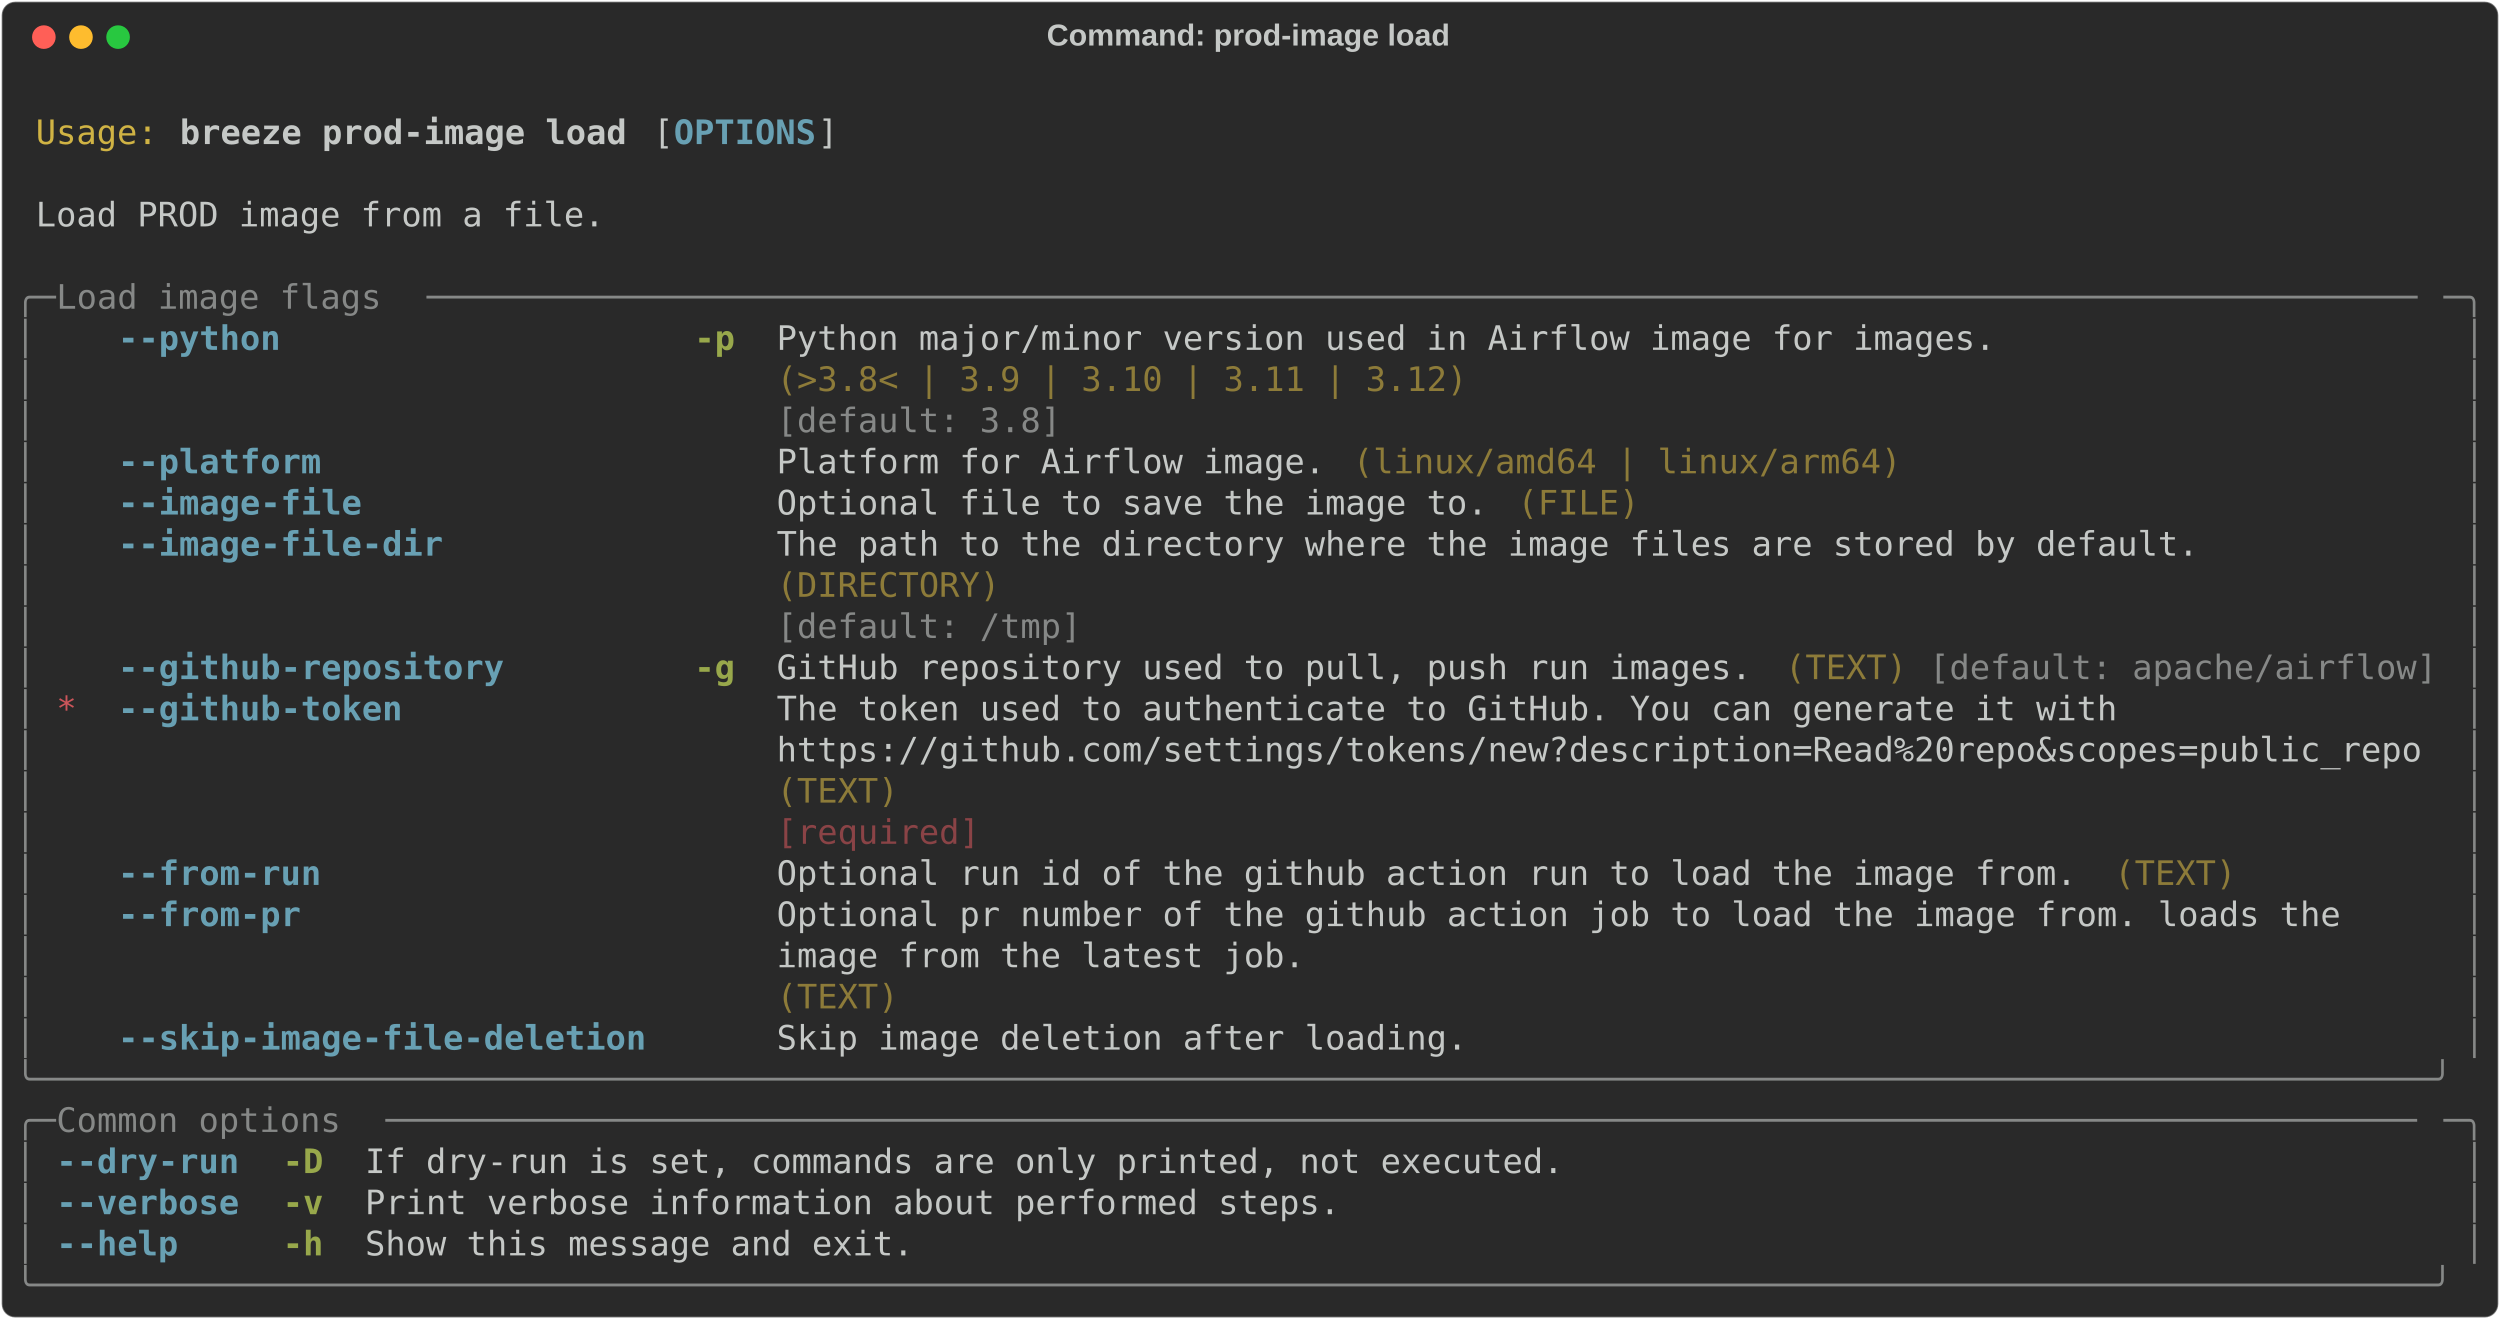
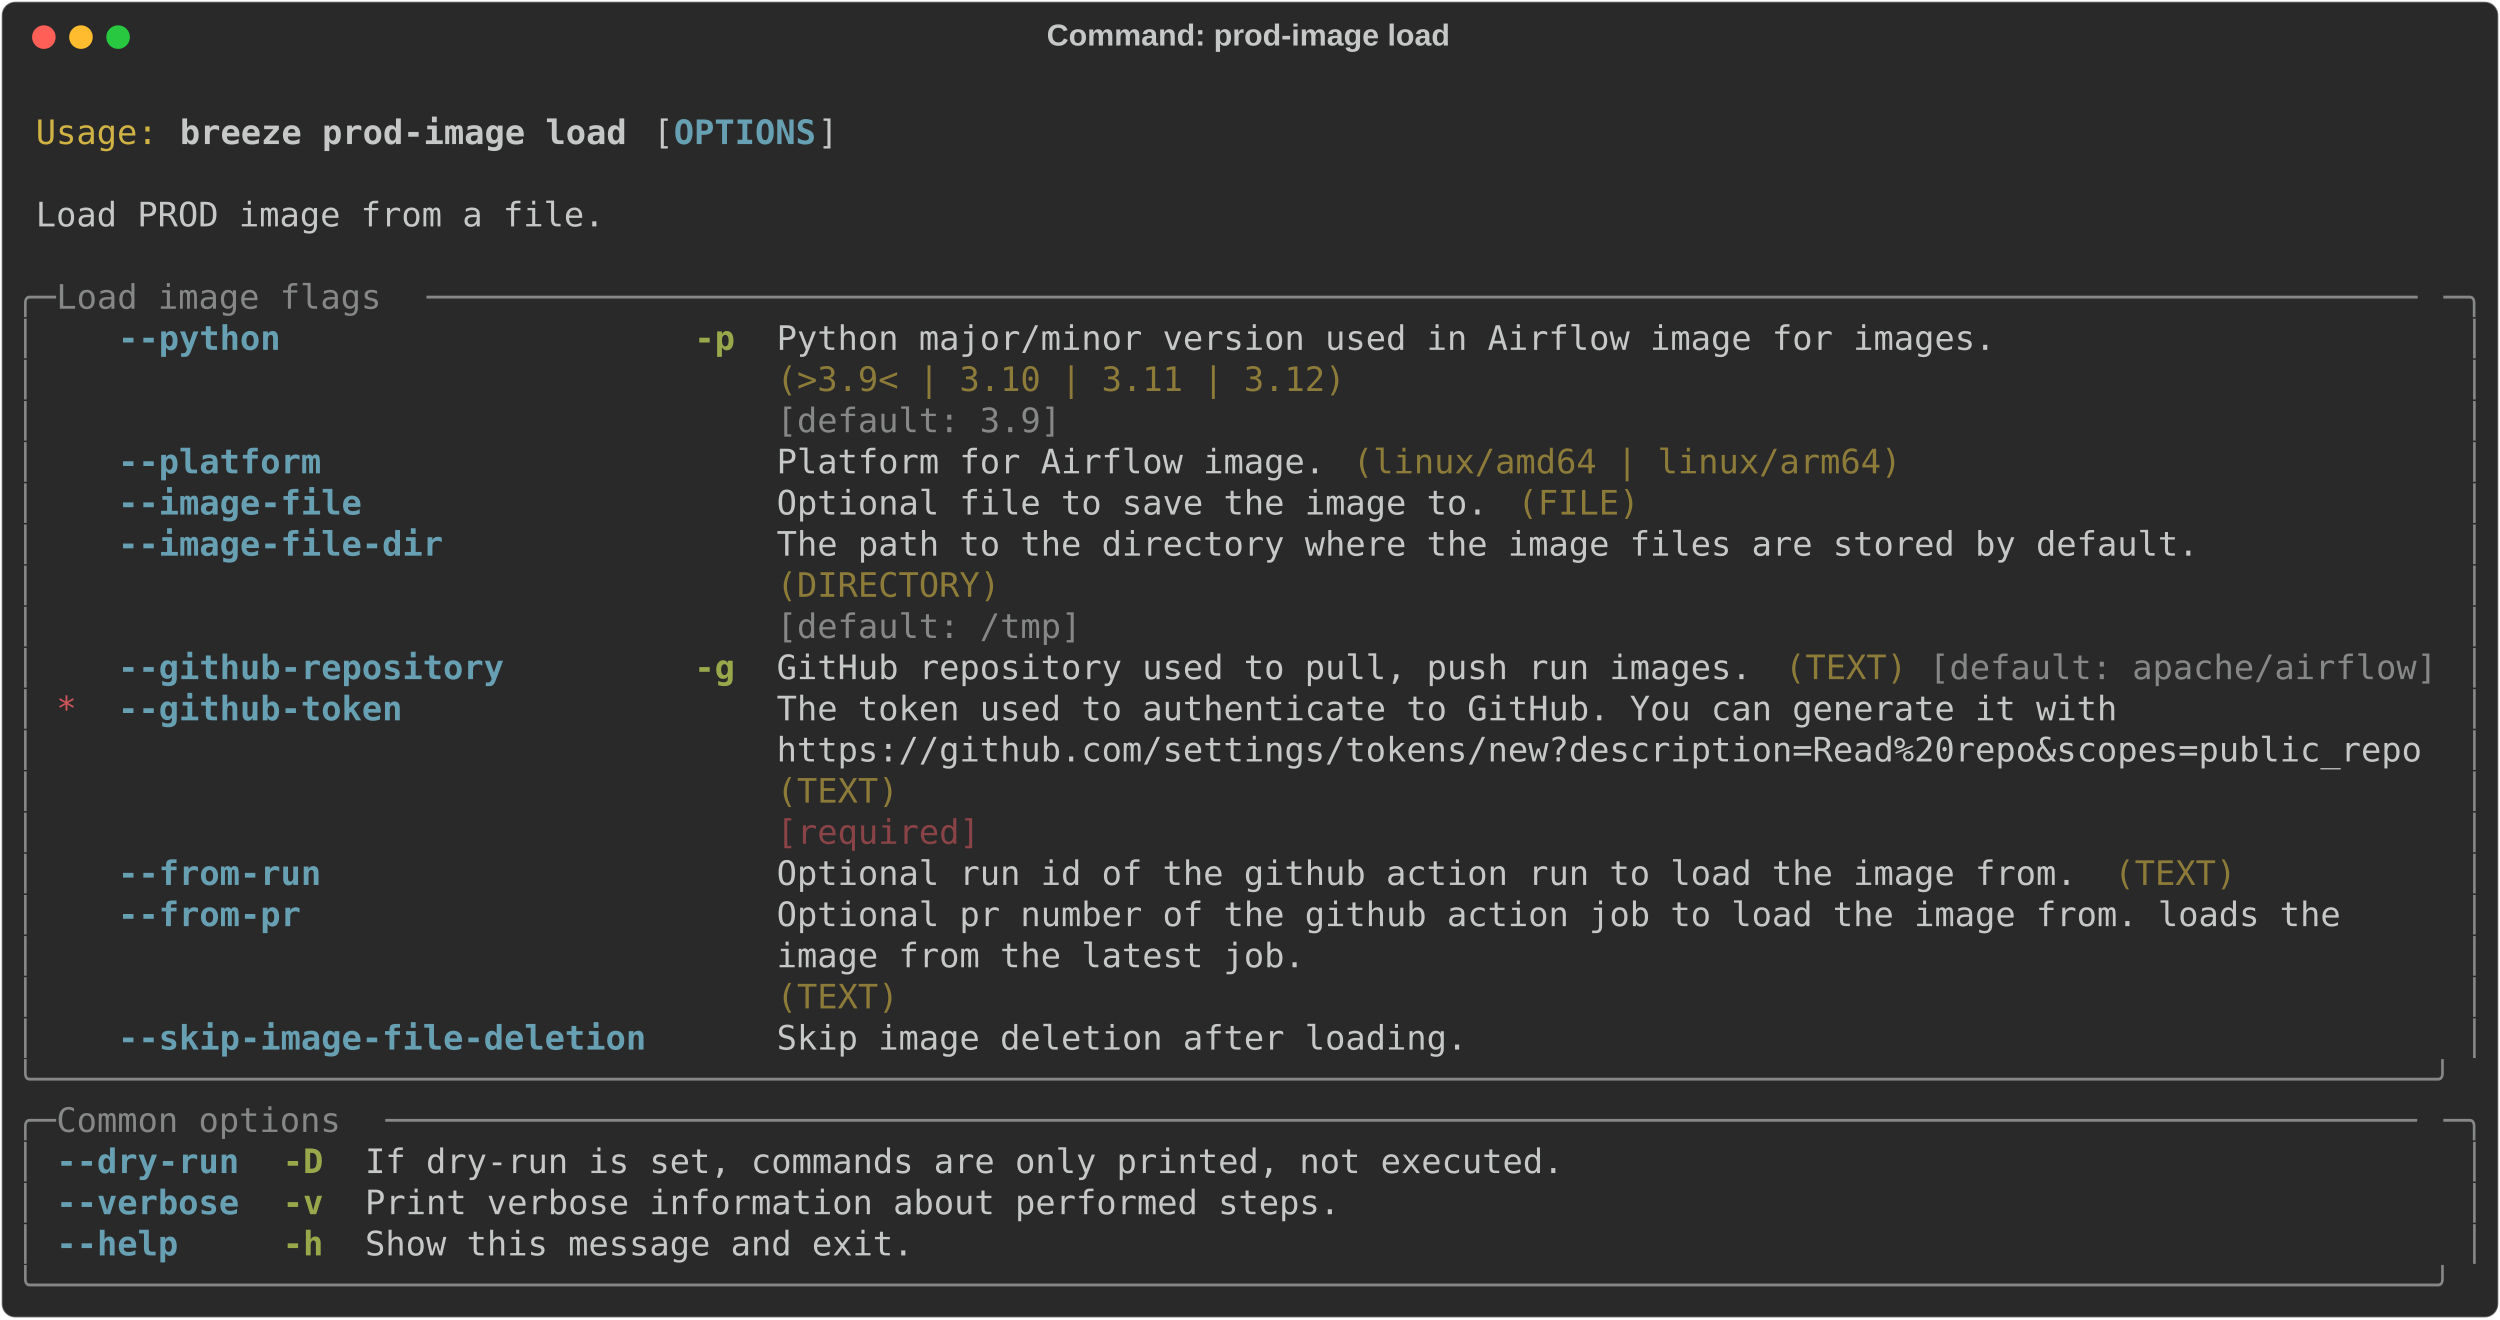
<svg xmlns="http://www.w3.org/2000/svg" class="rich-terminal" viewBox="0 0 1482 782.0">
  <style>

    @font-face {
        font-family: "Fira Code";
        src: local("FiraCode-Regular"),
                url("https://cdnjs.cloudflare.com/ajax/libs/firacode/6.2.0/woff2/FiraCode-Regular.woff2") format("woff2"),
                url("https://cdnjs.cloudflare.com/ajax/libs/firacode/6.2.0/woff/FiraCode-Regular.woff") format("woff");
        font-style: normal;
        font-weight: 400;
    }
    @font-face {
        font-family: "Fira Code";
        src: local("FiraCode-Bold"),
                url("https://cdnjs.cloudflare.com/ajax/libs/firacode/6.2.0/woff2/FiraCode-Bold.woff2") format("woff2"),
                url("https://cdnjs.cloudflare.com/ajax/libs/firacode/6.2.0/woff/FiraCode-Bold.woff") format("woff");
        font-style: bold;
        font-weight: 700;
    }

    .breeze-prod-image-load-matrix {
        font-family: Fira Code, monospace;
        font-size: 20px;
        line-height: 24.4px;
        font-variant-east-asian: full-width;
    }

    .breeze-prod-image-load-title {
        font-size: 18px;
        font-weight: bold;
        font-family: arial;
    }

    .breeze-prod-image-load-r1 { fill: #c5c8c6 }
.breeze-prod-image-load-r2 { fill: #d0b344 }
.breeze-prod-image-load-r3 { fill: #c5c8c6;font-weight: bold }
.breeze-prod-image-load-r4 { fill: #68a0b3;font-weight: bold }
.breeze-prod-image-load-r5 { fill: #868887 }
.breeze-prod-image-load-r6 { fill: #98a84b;font-weight: bold }
.breeze-prod-image-load-r7 { fill: #8d7b39 }
.breeze-prod-image-load-r8 { fill: #cc555a }
.breeze-prod-image-load-r9 { fill: #8a4346 }
    </style>
  <defs>
    <clipPath id="breeze-prod-image-load-clip-terminal">
      <rect x="0" y="0" width="1463.0" height="731.0" />
    </clipPath>
    <clipPath id="breeze-prod-image-load-line-0">
      <rect x="0" y="1.5" width="1464" height="24.65" />
    </clipPath>
    <clipPath id="breeze-prod-image-load-line-1">
      <rect x="0" y="25.9" width="1464" height="24.65" />
    </clipPath>
    <clipPath id="breeze-prod-image-load-line-2">
      <rect x="0" y="50.3" width="1464" height="24.65" />
    </clipPath>
    <clipPath id="breeze-prod-image-load-line-3">
      <rect x="0" y="74.7" width="1464" height="24.65" />
    </clipPath>
    <clipPath id="breeze-prod-image-load-line-4">
      <rect x="0" y="99.1" width="1464" height="24.65" />
    </clipPath>
    <clipPath id="breeze-prod-image-load-line-5">
      <rect x="0" y="123.5" width="1464" height="24.65" />
    </clipPath>
    <clipPath id="breeze-prod-image-load-line-6">
      <rect x="0" y="147.9" width="1464" height="24.65" />
    </clipPath>
    <clipPath id="breeze-prod-image-load-line-7">
      <rect x="0" y="172.3" width="1464" height="24.65" />
    </clipPath>
    <clipPath id="breeze-prod-image-load-line-8">
      <rect x="0" y="196.7" width="1464" height="24.65" />
    </clipPath>
    <clipPath id="breeze-prod-image-load-line-9">
      <rect x="0" y="221.1" width="1464" height="24.65" />
    </clipPath>
    <clipPath id="breeze-prod-image-load-line-10">
      <rect x="0" y="245.5" width="1464" height="24.65" />
    </clipPath>
    <clipPath id="breeze-prod-image-load-line-11">
      <rect x="0" y="269.9" width="1464" height="24.65" />
    </clipPath>
    <clipPath id="breeze-prod-image-load-line-12">
      <rect x="0" y="294.3" width="1464" height="24.65" />
    </clipPath>
    <clipPath id="breeze-prod-image-load-line-13">
      <rect x="0" y="318.7" width="1464" height="24.65" />
    </clipPath>
    <clipPath id="breeze-prod-image-load-line-14">
      <rect x="0" y="343.1" width="1464" height="24.65" />
    </clipPath>
    <clipPath id="breeze-prod-image-load-line-15">
      <rect x="0" y="367.5" width="1464" height="24.65" />
    </clipPath>
    <clipPath id="breeze-prod-image-load-line-16">
      <rect x="0" y="391.9" width="1464" height="24.65" />
    </clipPath>
    <clipPath id="breeze-prod-image-load-line-17">
      <rect x="0" y="416.3" width="1464" height="24.65" />
    </clipPath>
    <clipPath id="breeze-prod-image-load-line-18">
      <rect x="0" y="440.7" width="1464" height="24.65" />
    </clipPath>
    <clipPath id="breeze-prod-image-load-line-19">
      <rect x="0" y="465.1" width="1464" height="24.65" />
    </clipPath>
    <clipPath id="breeze-prod-image-load-line-20">
      <rect x="0" y="489.5" width="1464" height="24.65" />
    </clipPath>
    <clipPath id="breeze-prod-image-load-line-21">
      <rect x="0" y="513.9" width="1464" height="24.65" />
    </clipPath>
    <clipPath id="breeze-prod-image-load-line-22">
      <rect x="0" y="538.3" width="1464" height="24.65" />
    </clipPath>
    <clipPath id="breeze-prod-image-load-line-23">
      <rect x="0" y="562.7" width="1464" height="24.65" />
    </clipPath>
    <clipPath id="breeze-prod-image-load-line-24">
      <rect x="0" y="587.1" width="1464" height="24.65" />
    </clipPath>
    <clipPath id="breeze-prod-image-load-line-25">
      <rect x="0" y="611.5" width="1464" height="24.65" />
    </clipPath>
    <clipPath id="breeze-prod-image-load-line-26">
      <rect x="0" y="635.9" width="1464" height="24.65" />
    </clipPath>
    <clipPath id="breeze-prod-image-load-line-27">
      <rect x="0" y="660.3" width="1464" height="24.65" />
    </clipPath>
    <clipPath id="breeze-prod-image-load-line-28">
      <rect x="0" y="684.7" width="1464" height="24.65" />
    </clipPath>
  </defs>
  <rect fill="#292929" stroke="rgba(255,255,255,0.35)" stroke-width="1" x="1" y="1" width="1480" height="780" rx="8" />
  <text class="breeze-prod-image-load-title" fill="#c5c8c6" text-anchor="middle" x="740" y="27">Command: prod-image load</text>
  <g transform="translate(26,22)">
    <circle cx="0" cy="0" r="7" fill="#ff5f57" />
    <circle cx="22" cy="0" r="7" fill="#febc2e" />
    <circle cx="44" cy="0" r="7" fill="#28c840" />
  </g>
  <g transform="translate(9, 41)" clip-path="url(#breeze-prod-image-load-clip-terminal)">
    <g class="breeze-prod-image-load-matrix">
      <text class="breeze-prod-image-load-r1" x="1464" y="20" textLength="12.2" clip-path="url(#breeze-prod-image-load-line-0)">
</text>
      <text class="breeze-prod-image-load-r2" x="12.2" y="44.4" textLength="73.2" clip-path="url(#breeze-prod-image-load-line-1)">Usage:</text>
      <text class="breeze-prod-image-load-r3" x="97.6" y="44.4" textLength="268.4" clip-path="url(#breeze-prod-image-load-line-1)">breeze prod-image load</text>
      <text class="breeze-prod-image-load-r1" x="378.2" y="44.4" textLength="12.2" clip-path="url(#breeze-prod-image-load-line-1)">[</text>
      <text class="breeze-prod-image-load-r4" x="390.4" y="44.4" textLength="85.4" clip-path="url(#breeze-prod-image-load-line-1)">OPTIONS</text>
      <text class="breeze-prod-image-load-r1" x="475.8" y="44.4" textLength="12.2" clip-path="url(#breeze-prod-image-load-line-1)">]</text>
      <text class="breeze-prod-image-load-r1" x="1464" y="44.4" textLength="12.2" clip-path="url(#breeze-prod-image-load-line-1)">
</text>
      <text class="breeze-prod-image-load-r1" x="1464" y="68.8" textLength="12.2" clip-path="url(#breeze-prod-image-load-line-2)">
</text>
      <text class="breeze-prod-image-load-r1" x="12.2" y="93.2" textLength="341.6" clip-path="url(#breeze-prod-image-load-line-3)">Load PROD image from a file.</text>
      <text class="breeze-prod-image-load-r1" x="1464" y="93.2" textLength="12.2" clip-path="url(#breeze-prod-image-load-line-3)">
</text>
      <text class="breeze-prod-image-load-r1" x="1464" y="117.6" textLength="12.2" clip-path="url(#breeze-prod-image-load-line-4)">
</text>
      <text class="breeze-prod-image-load-r5" x="0" y="142" textLength="24.4" clip-path="url(#breeze-prod-image-load-line-5)">╭─</text>
      <text class="breeze-prod-image-load-r5" x="24.4" y="142" textLength="219.6" clip-path="url(#breeze-prod-image-load-line-5)"> Load image flags </text>
      <text class="breeze-prod-image-load-r5" x="244" y="142" textLength="1195.6" clip-path="url(#breeze-prod-image-load-line-5)">──────────────────────────────────────────────────────────────────────────────────────────────────</text>
      <text class="breeze-prod-image-load-r5" x="1439.6" y="142" textLength="24.4" clip-path="url(#breeze-prod-image-load-line-5)">─╮</text>
      <text class="breeze-prod-image-load-r1" x="1464" y="142" textLength="12.2" clip-path="url(#breeze-prod-image-load-line-5)">
</text>
      <text class="breeze-prod-image-load-r5" x="0" y="166.4" textLength="12.2" clip-path="url(#breeze-prod-image-load-line-6)">│</text>
      <text class="breeze-prod-image-load-r4" x="61" y="166.4" textLength="97.6" clip-path="url(#breeze-prod-image-load-line-6)">--python</text>
      <text class="breeze-prod-image-load-r6" x="402.6" y="166.4" textLength="24.4" clip-path="url(#breeze-prod-image-load-line-6)">-p</text>
      <text class="breeze-prod-image-load-r1" x="451.4" y="166.4" textLength="732" clip-path="url(#breeze-prod-image-load-line-6)">Python major/minor version used in Airflow image for images.</text>
      <text class="breeze-prod-image-load-r5" x="1451.8" y="166.4" textLength="12.2" clip-path="url(#breeze-prod-image-load-line-6)">│</text>
      <text class="breeze-prod-image-load-r1" x="1464" y="166.4" textLength="12.2" clip-path="url(#breeze-prod-image-load-line-6)">
</text>
      <text class="breeze-prod-image-load-r5" x="0" y="190.8" textLength="12.2" clip-path="url(#breeze-prod-image-load-line-7)">│</text>
-       <text class="breeze-prod-image-load-r7" x="451.4" y="190.8" textLength="732" clip-path="url(#breeze-prod-image-load-line-7)">(&gt;3.8&lt; | 3.9 | 3.10 | 3.11 | 3.12)                          </text>
+       <text class="breeze-prod-image-load-r7" x="451.4" y="190.8" textLength="732" clip-path="url(#breeze-prod-image-load-line-7)">(&gt;3.9&lt; | 3.10 | 3.11 | 3.12)                                </text>
      <text class="breeze-prod-image-load-r5" x="1451.8" y="190.8" textLength="12.2" clip-path="url(#breeze-prod-image-load-line-7)">│</text>
      <text class="breeze-prod-image-load-r1" x="1464" y="190.8" textLength="12.2" clip-path="url(#breeze-prod-image-load-line-7)">
</text>
      <text class="breeze-prod-image-load-r5" x="0" y="215.2" textLength="12.2" clip-path="url(#breeze-prod-image-load-line-8)">│</text>
-       <text class="breeze-prod-image-load-r5" x="451.4" y="215.2" textLength="732" clip-path="url(#breeze-prod-image-load-line-8)">[default: 3.8]                                              </text>
+       <text class="breeze-prod-image-load-r5" x="451.4" y="215.2" textLength="732" clip-path="url(#breeze-prod-image-load-line-8)">[default: 3.9]                                              </text>
      <text class="breeze-prod-image-load-r5" x="1451.8" y="215.2" textLength="12.2" clip-path="url(#breeze-prod-image-load-line-8)">│</text>
      <text class="breeze-prod-image-load-r1" x="1464" y="215.2" textLength="12.2" clip-path="url(#breeze-prod-image-load-line-8)">
</text>
      <text class="breeze-prod-image-load-r5" x="0" y="239.6" textLength="12.2" clip-path="url(#breeze-prod-image-load-line-9)">│</text>
      <text class="breeze-prod-image-load-r4" x="61" y="239.6" textLength="122" clip-path="url(#breeze-prod-image-load-line-9)">--platform</text>
      <text class="breeze-prod-image-load-r1" x="451.4" y="239.6" textLength="329.4" clip-path="url(#breeze-prod-image-load-line-9)">Platform for Airflow image.</text>
      <text class="breeze-prod-image-load-r7" x="793" y="239.6" textLength="329.4" clip-path="url(#breeze-prod-image-load-line-9)">(linux/amd64 | linux/arm64)</text>
      <text class="breeze-prod-image-load-r5" x="1451.8" y="239.6" textLength="12.2" clip-path="url(#breeze-prod-image-load-line-9)">│</text>
      <text class="breeze-prod-image-load-r1" x="1464" y="239.6" textLength="12.2" clip-path="url(#breeze-prod-image-load-line-9)">
</text>
      <text class="breeze-prod-image-load-r5" x="0" y="264" textLength="12.2" clip-path="url(#breeze-prod-image-load-line-10)">│</text>
      <text class="breeze-prod-image-load-r4" x="61" y="264" textLength="146.4" clip-path="url(#breeze-prod-image-load-line-10)">--image-file</text>
      <text class="breeze-prod-image-load-r1" x="451.4" y="264" textLength="427" clip-path="url(#breeze-prod-image-load-line-10)">Optional file to save the image to.</text>
      <text class="breeze-prod-image-load-r7" x="890.6" y="264" textLength="73.2" clip-path="url(#breeze-prod-image-load-line-10)">(FILE)</text>
      <text class="breeze-prod-image-load-r5" x="1451.8" y="264" textLength="12.2" clip-path="url(#breeze-prod-image-load-line-10)">│</text>
      <text class="breeze-prod-image-load-r1" x="1464" y="264" textLength="12.2" clip-path="url(#breeze-prod-image-load-line-10)">
</text>
      <text class="breeze-prod-image-load-r5" x="0" y="288.4" textLength="12.2" clip-path="url(#breeze-prod-image-load-line-11)">│</text>
      <text class="breeze-prod-image-load-r4" x="61" y="288.4" textLength="195.2" clip-path="url(#breeze-prod-image-load-line-11)">--image-file-dir</text>
      <text class="breeze-prod-image-load-r1" x="451.4" y="288.4" textLength="854" clip-path="url(#breeze-prod-image-load-line-11)">The path to the directory where the image files are stored by default.</text>
      <text class="breeze-prod-image-load-r5" x="1451.8" y="288.4" textLength="12.2" clip-path="url(#breeze-prod-image-load-line-11)">│</text>
      <text class="breeze-prod-image-load-r1" x="1464" y="288.4" textLength="12.2" clip-path="url(#breeze-prod-image-load-line-11)">
</text>
      <text class="breeze-prod-image-load-r5" x="0" y="312.8" textLength="12.2" clip-path="url(#breeze-prod-image-load-line-12)">│</text>
      <text class="breeze-prod-image-load-r7" x="451.4" y="312.8" textLength="854" clip-path="url(#breeze-prod-image-load-line-12)">(DIRECTORY)                                                           </text>
      <text class="breeze-prod-image-load-r5" x="1451.8" y="312.8" textLength="12.2" clip-path="url(#breeze-prod-image-load-line-12)">│</text>
      <text class="breeze-prod-image-load-r1" x="1464" y="312.8" textLength="12.2" clip-path="url(#breeze-prod-image-load-line-12)">
</text>
      <text class="breeze-prod-image-load-r5" x="0" y="337.2" textLength="12.2" clip-path="url(#breeze-prod-image-load-line-13)">│</text>
      <text class="breeze-prod-image-load-r5" x="451.4" y="337.2" textLength="854" clip-path="url(#breeze-prod-image-load-line-13)">[default: /tmp]                                                       </text>
      <text class="breeze-prod-image-load-r5" x="1451.8" y="337.2" textLength="12.2" clip-path="url(#breeze-prod-image-load-line-13)">│</text>
      <text class="breeze-prod-image-load-r1" x="1464" y="337.2" textLength="12.2" clip-path="url(#breeze-prod-image-load-line-13)">
</text>
      <text class="breeze-prod-image-load-r5" x="0" y="361.6" textLength="12.2" clip-path="url(#breeze-prod-image-load-line-14)">│</text>
      <text class="breeze-prod-image-load-r4" x="61" y="361.6" textLength="231.8" clip-path="url(#breeze-prod-image-load-line-14)">--github-repository</text>
      <text class="breeze-prod-image-load-r6" x="402.6" y="361.6" textLength="24.4" clip-path="url(#breeze-prod-image-load-line-14)">-g</text>
      <text class="breeze-prod-image-load-r1" x="451.4" y="361.6" textLength="585.6" clip-path="url(#breeze-prod-image-load-line-14)">GitHub repository used to pull, push run images.</text>
      <text class="breeze-prod-image-load-r7" x="1049.2" y="361.6" textLength="73.2" clip-path="url(#breeze-prod-image-load-line-14)">(TEXT)</text>
      <text class="breeze-prod-image-load-r5" x="1134.6" y="361.6" textLength="305" clip-path="url(#breeze-prod-image-load-line-14)">[default: apache/airflow]</text>
      <text class="breeze-prod-image-load-r5" x="1451.8" y="361.6" textLength="12.2" clip-path="url(#breeze-prod-image-load-line-14)">│</text>
      <text class="breeze-prod-image-load-r1" x="1464" y="361.6" textLength="12.2" clip-path="url(#breeze-prod-image-load-line-14)">
</text>
      <text class="breeze-prod-image-load-r5" x="0" y="386" textLength="12.2" clip-path="url(#breeze-prod-image-load-line-15)">│</text>
      <text class="breeze-prod-image-load-r8" x="24.4" y="386" textLength="12.2" clip-path="url(#breeze-prod-image-load-line-15)">*</text>
      <text class="breeze-prod-image-load-r4" x="61" y="386" textLength="170.8" clip-path="url(#breeze-prod-image-load-line-15)">--github-token</text>
      <text class="breeze-prod-image-load-r1" x="451.4" y="386" textLength="988.2" clip-path="url(#breeze-prod-image-load-line-15)">The token used to authenticate to GitHub. You can generate it with               </text>
      <text class="breeze-prod-image-load-r5" x="1451.8" y="386" textLength="12.2" clip-path="url(#breeze-prod-image-load-line-15)">│</text>
      <text class="breeze-prod-image-load-r1" x="1464" y="386" textLength="12.2" clip-path="url(#breeze-prod-image-load-line-15)">
</text>
      <text class="breeze-prod-image-load-r5" x="0" y="410.4" textLength="12.2" clip-path="url(#breeze-prod-image-load-line-16)">│</text>
      <text class="breeze-prod-image-load-r1" x="451.4" y="410.4" textLength="988.2" clip-path="url(#breeze-prod-image-load-line-16)">https://github.com/settings/tokens/new?description=Read%20repo&amp;scopes=public_repo</text>
      <text class="breeze-prod-image-load-r5" x="1451.8" y="410.4" textLength="12.2" clip-path="url(#breeze-prod-image-load-line-16)">│</text>
      <text class="breeze-prod-image-load-r1" x="1464" y="410.4" textLength="12.2" clip-path="url(#breeze-prod-image-load-line-16)">
</text>
      <text class="breeze-prod-image-load-r5" x="0" y="434.8" textLength="12.2" clip-path="url(#breeze-prod-image-load-line-17)">│</text>
      <text class="breeze-prod-image-load-r7" x="451.4" y="434.8" textLength="988.2" clip-path="url(#breeze-prod-image-load-line-17)">(TEXT)                                                                           </text>
      <text class="breeze-prod-image-load-r5" x="1451.8" y="434.8" textLength="12.2" clip-path="url(#breeze-prod-image-load-line-17)">│</text>
      <text class="breeze-prod-image-load-r1" x="1464" y="434.8" textLength="12.2" clip-path="url(#breeze-prod-image-load-line-17)">
</text>
      <text class="breeze-prod-image-load-r5" x="0" y="459.2" textLength="12.2" clip-path="url(#breeze-prod-image-load-line-18)">│</text>
      <text class="breeze-prod-image-load-r9" x="451.4" y="459.2" textLength="988.2" clip-path="url(#breeze-prod-image-load-line-18)">[required]                                                                       </text>
      <text class="breeze-prod-image-load-r5" x="1451.8" y="459.2" textLength="12.2" clip-path="url(#breeze-prod-image-load-line-18)">│</text>
      <text class="breeze-prod-image-load-r1" x="1464" y="459.2" textLength="12.2" clip-path="url(#breeze-prod-image-load-line-18)">
</text>
      <text class="breeze-prod-image-load-r5" x="0" y="483.6" textLength="12.2" clip-path="url(#breeze-prod-image-load-line-19)">│</text>
      <text class="breeze-prod-image-load-r4" x="61" y="483.6" textLength="122" clip-path="url(#breeze-prod-image-load-line-19)">--from-run</text>
      <text class="breeze-prod-image-load-r1" x="451.4" y="483.6" textLength="780.8" clip-path="url(#breeze-prod-image-load-line-19)">Optional run id of the github action run to load the image from.</text>
      <text class="breeze-prod-image-load-r7" x="1244.4" y="483.6" textLength="73.2" clip-path="url(#breeze-prod-image-load-line-19)">(TEXT)</text>
      <text class="breeze-prod-image-load-r5" x="1451.8" y="483.6" textLength="12.2" clip-path="url(#breeze-prod-image-load-line-19)">│</text>
      <text class="breeze-prod-image-load-r1" x="1464" y="483.6" textLength="12.2" clip-path="url(#breeze-prod-image-load-line-19)">
</text>
      <text class="breeze-prod-image-load-r5" x="0" y="508" textLength="12.2" clip-path="url(#breeze-prod-image-load-line-20)">│</text>
      <text class="breeze-prod-image-load-r4" x="61" y="508" textLength="109.8" clip-path="url(#breeze-prod-image-load-line-20)">--from-pr</text>
      <text class="breeze-prod-image-load-r1" x="451.4" y="508" textLength="988.2" clip-path="url(#breeze-prod-image-load-line-20)">Optional pr number of the github action job to load the image from. loads the    </text>
      <text class="breeze-prod-image-load-r5" x="1451.8" y="508" textLength="12.2" clip-path="url(#breeze-prod-image-load-line-20)">│</text>
      <text class="breeze-prod-image-load-r1" x="1464" y="508" textLength="12.2" clip-path="url(#breeze-prod-image-load-line-20)">
</text>
      <text class="breeze-prod-image-load-r5" x="0" y="532.4" textLength="12.2" clip-path="url(#breeze-prod-image-load-line-21)">│</text>
      <text class="breeze-prod-image-load-r1" x="451.4" y="532.4" textLength="988.2" clip-path="url(#breeze-prod-image-load-line-21)">image from the latest job.                                                       </text>
      <text class="breeze-prod-image-load-r5" x="1451.8" y="532.4" textLength="12.2" clip-path="url(#breeze-prod-image-load-line-21)">│</text>
      <text class="breeze-prod-image-load-r1" x="1464" y="532.4" textLength="12.2" clip-path="url(#breeze-prod-image-load-line-21)">
</text>
      <text class="breeze-prod-image-load-r5" x="0" y="556.8" textLength="12.2" clip-path="url(#breeze-prod-image-load-line-22)">│</text>
      <text class="breeze-prod-image-load-r7" x="451.4" y="556.8" textLength="988.2" clip-path="url(#breeze-prod-image-load-line-22)">(TEXT)                                                                           </text>
      <text class="breeze-prod-image-load-r5" x="1451.8" y="556.8" textLength="12.2" clip-path="url(#breeze-prod-image-load-line-22)">│</text>
      <text class="breeze-prod-image-load-r1" x="1464" y="556.8" textLength="12.2" clip-path="url(#breeze-prod-image-load-line-22)">
</text>
      <text class="breeze-prod-image-load-r5" x="0" y="581.2" textLength="12.2" clip-path="url(#breeze-prod-image-load-line-23)">│</text>
      <text class="breeze-prod-image-load-r4" x="61" y="581.2" textLength="317.2" clip-path="url(#breeze-prod-image-load-line-23)">--skip-image-file-deletion</text>
      <text class="breeze-prod-image-load-r1" x="451.4" y="581.2" textLength="414.8" clip-path="url(#breeze-prod-image-load-line-23)">Skip image deletion after loading.</text>
      <text class="breeze-prod-image-load-r5" x="1451.8" y="581.2" textLength="12.2" clip-path="url(#breeze-prod-image-load-line-23)">│</text>
      <text class="breeze-prod-image-load-r1" x="1464" y="581.2" textLength="12.2" clip-path="url(#breeze-prod-image-load-line-23)">
</text>
      <text class="breeze-prod-image-load-r5" x="0" y="605.6" textLength="1464" clip-path="url(#breeze-prod-image-load-line-24)">╰──────────────────────────────────────────────────────────────────────────────────────────────────────────────────────╯</text>
      <text class="breeze-prod-image-load-r1" x="1464" y="605.6" textLength="12.2" clip-path="url(#breeze-prod-image-load-line-24)">
</text>
      <text class="breeze-prod-image-load-r5" x="0" y="630" textLength="24.4" clip-path="url(#breeze-prod-image-load-line-25)">╭─</text>
      <text class="breeze-prod-image-load-r5" x="24.4" y="630" textLength="195.2" clip-path="url(#breeze-prod-image-load-line-25)"> Common options </text>
      <text class="breeze-prod-image-load-r5" x="219.6" y="630" textLength="1220" clip-path="url(#breeze-prod-image-load-line-25)">────────────────────────────────────────────────────────────────────────────────────────────────────</text>
      <text class="breeze-prod-image-load-r5" x="1439.6" y="630" textLength="24.4" clip-path="url(#breeze-prod-image-load-line-25)">─╮</text>
      <text class="breeze-prod-image-load-r1" x="1464" y="630" textLength="12.2" clip-path="url(#breeze-prod-image-load-line-25)">
</text>
      <text class="breeze-prod-image-load-r5" x="0" y="654.4" textLength="12.2" clip-path="url(#breeze-prod-image-load-line-26)">│</text>
      <text class="breeze-prod-image-load-r4" x="24.4" y="654.4" textLength="109.8" clip-path="url(#breeze-prod-image-load-line-26)">--dry-run</text>
      <text class="breeze-prod-image-load-r6" x="158.6" y="654.4" textLength="24.4" clip-path="url(#breeze-prod-image-load-line-26)">-D</text>
      <text class="breeze-prod-image-load-r1" x="207.4" y="654.4" textLength="719.8" clip-path="url(#breeze-prod-image-load-line-26)">If dry-run is set, commands are only printed, not executed.</text>
      <text class="breeze-prod-image-load-r5" x="1451.8" y="654.4" textLength="12.2" clip-path="url(#breeze-prod-image-load-line-26)">│</text>
      <text class="breeze-prod-image-load-r1" x="1464" y="654.4" textLength="12.2" clip-path="url(#breeze-prod-image-load-line-26)">
</text>
      <text class="breeze-prod-image-load-r5" x="0" y="678.8" textLength="12.2" clip-path="url(#breeze-prod-image-load-line-27)">│</text>
      <text class="breeze-prod-image-load-r4" x="24.4" y="678.8" textLength="109.8" clip-path="url(#breeze-prod-image-load-line-27)">--verbose</text>
      <text class="breeze-prod-image-load-r6" x="158.6" y="678.8" textLength="24.4" clip-path="url(#breeze-prod-image-load-line-27)">-v</text>
      <text class="breeze-prod-image-load-r1" x="207.4" y="678.8" textLength="585.6" clip-path="url(#breeze-prod-image-load-line-27)">Print verbose information about performed steps.</text>
      <text class="breeze-prod-image-load-r5" x="1451.8" y="678.8" textLength="12.2" clip-path="url(#breeze-prod-image-load-line-27)">│</text>
      <text class="breeze-prod-image-load-r1" x="1464" y="678.8" textLength="12.2" clip-path="url(#breeze-prod-image-load-line-27)">
</text>
      <text class="breeze-prod-image-load-r5" x="0" y="703.2" textLength="12.2" clip-path="url(#breeze-prod-image-load-line-28)">│</text>
      <text class="breeze-prod-image-load-r4" x="24.4" y="703.2" textLength="73.2" clip-path="url(#breeze-prod-image-load-line-28)">--help</text>
      <text class="breeze-prod-image-load-r6" x="158.6" y="703.2" textLength="24.4" clip-path="url(#breeze-prod-image-load-line-28)">-h</text>
      <text class="breeze-prod-image-load-r1" x="207.4" y="703.2" textLength="329.4" clip-path="url(#breeze-prod-image-load-line-28)">Show this message and exit.</text>
      <text class="breeze-prod-image-load-r5" x="1451.8" y="703.2" textLength="12.2" clip-path="url(#breeze-prod-image-load-line-28)">│</text>
      <text class="breeze-prod-image-load-r1" x="1464" y="703.2" textLength="12.2" clip-path="url(#breeze-prod-image-load-line-28)">
</text>
      <text class="breeze-prod-image-load-r5" x="0" y="727.6" textLength="1464" clip-path="url(#breeze-prod-image-load-line-29)">╰──────────────────────────────────────────────────────────────────────────────────────────────────────────────────────╯</text>
      <text class="breeze-prod-image-load-r1" x="1464" y="727.6" textLength="12.2" clip-path="url(#breeze-prod-image-load-line-29)">
</text>
    </g>
  </g>
</svg>
